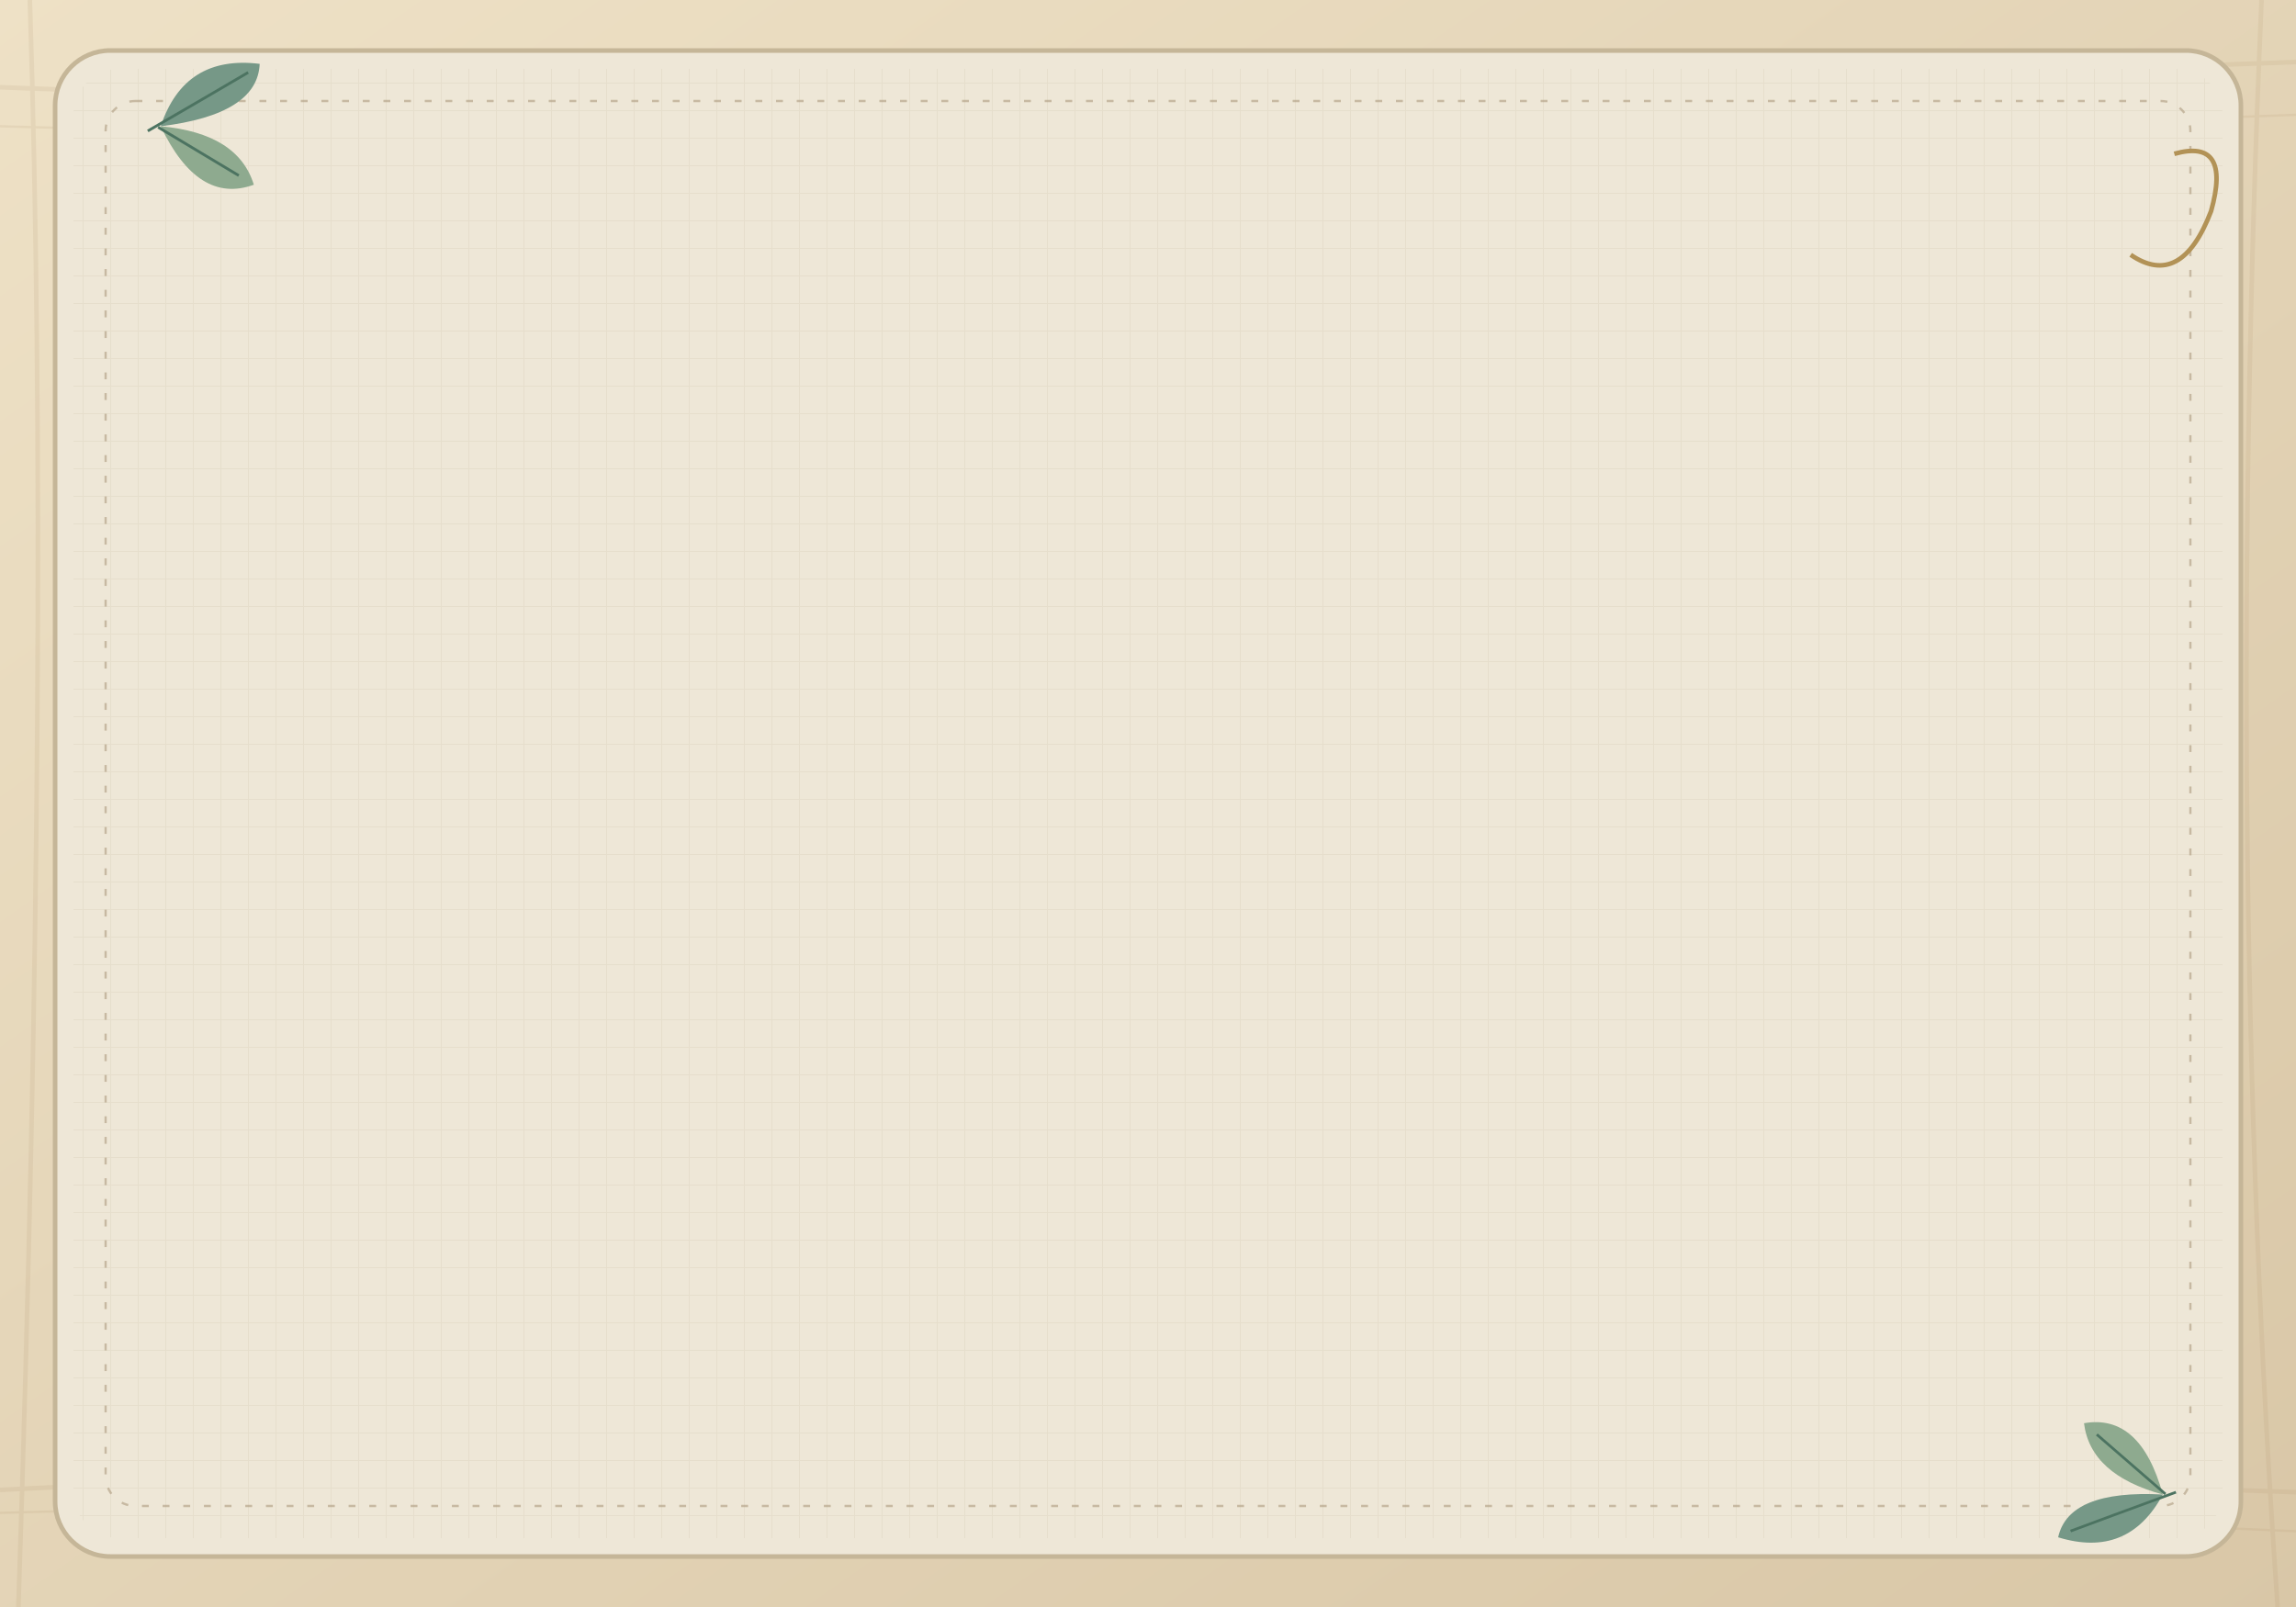
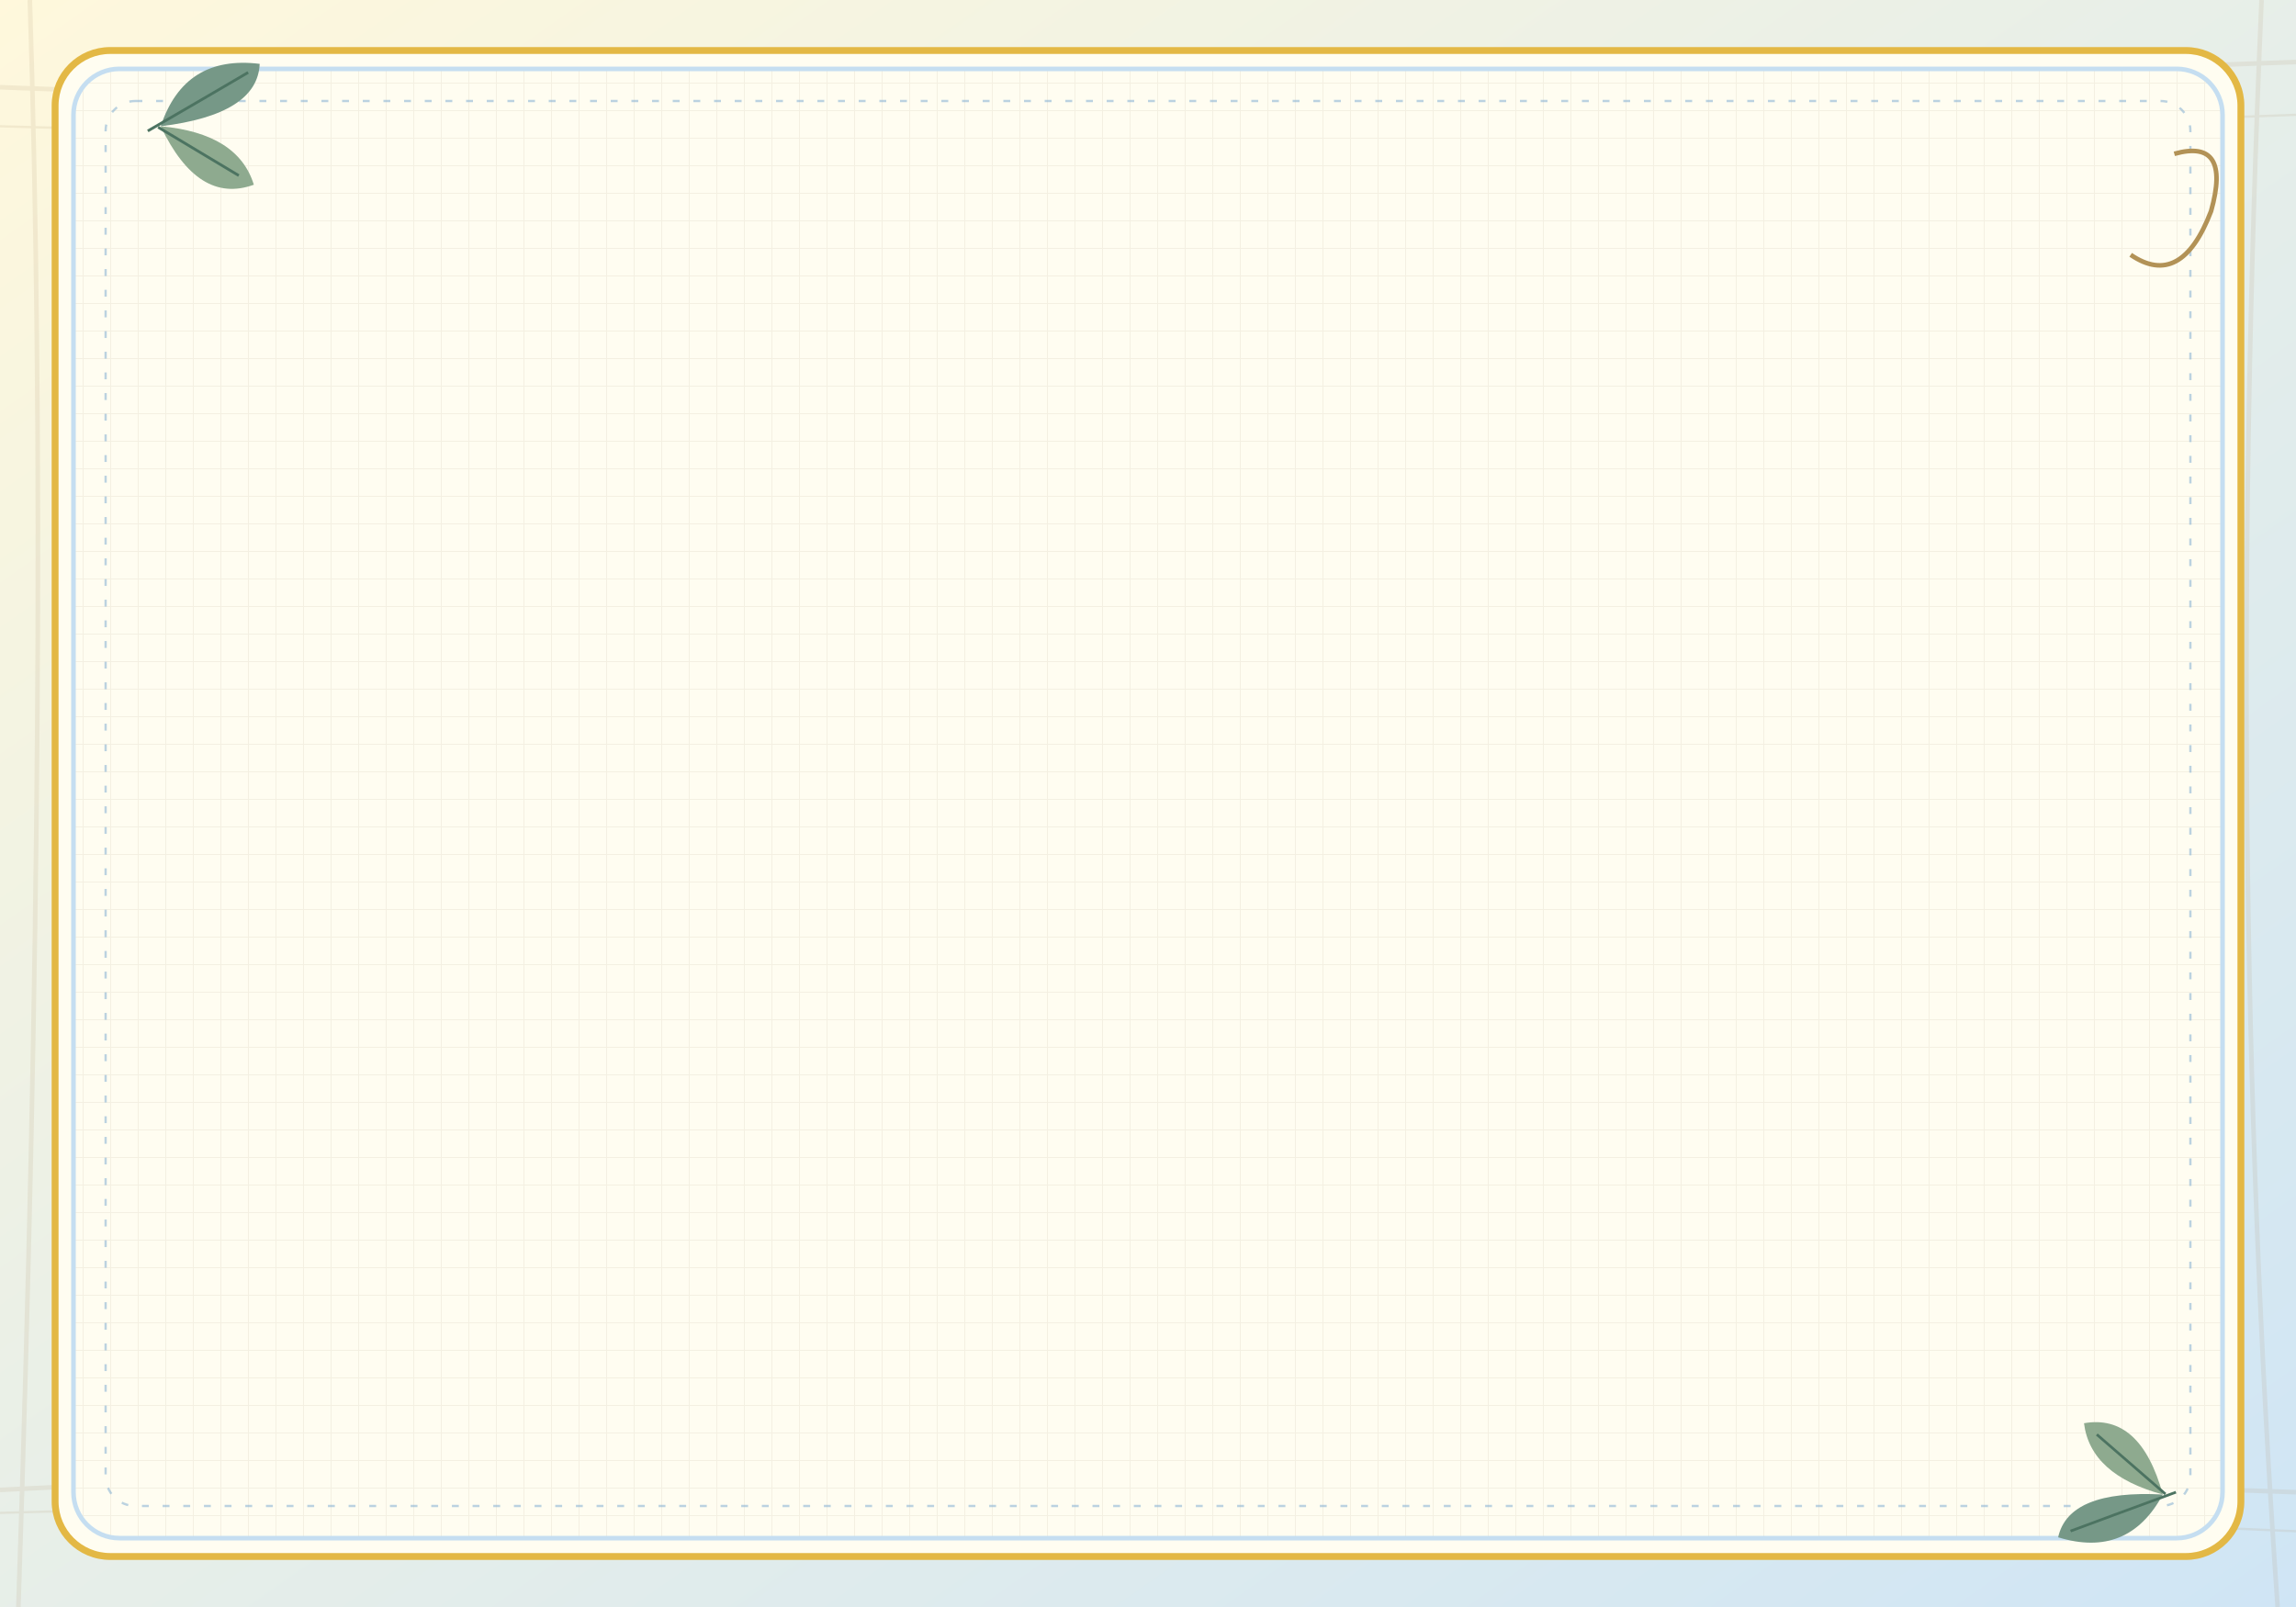
<svg xmlns="http://www.w3.org/2000/svg" width="1000" height="700" viewBox="0 0 1000 700">
  <defs>
    <pattern id="cloth" width="12" height="12" patternUnits="userSpaceOnUse">
      <path d="M0 0H12M0 0V12" stroke="#b5a58b" opacity=".15" stroke-width=".8" />
    </pattern>
    <linearGradient id="wood" x2="1" y2="1">
-       <stop stop-color="#eee1c6" />
-       <stop offset="1" stop-color="#d9c7a7" />
+       <stop stop-color="#fff8dc" />
+       <stop offset="1" stop-color="#cfe5f5" />
    </linearGradient>
  </defs>
  <rect width="1000" height="700" fill="url(#wood)" />
  <g stroke="#a98b63" fill="none" opacity=".13">
    <path d="M0 38Q350 52 1000 27M0 649Q400 628 1000 650M13 0Q22 280 8 700M985 0Q969 370 992 700" stroke-width="2" />
    <path d="M0 55Q500 69 1000 50M0 659Q500 645 1000 667" />
  </g>
-   <rect x="24" y="22" width="952" height="656" rx="24" fill="#eee7d7" stroke="#c5b698" stroke-width="2" />
-   <rect x="32" y="30" width="936" height="640" rx="20" fill="url(#cloth)" />
-   <rect x="46" y="44" width="908" height="612" rx="13" fill="none" stroke="#ad9b7e" stroke-dasharray="3 6" opacity=".6" />
+   <rect x="24" y="22" width="952" height="656" rx="24" fill="#fffdf1" stroke="#e3b845" stroke-width="3" />
+   <rect x="32" y="30" width="936" height="640" rx="20" fill="url(#cloth)" stroke="#c5def1" stroke-width="2" />
+   <rect x="46" y="44" width="908" height="612" rx="13" fill="none" stroke="#83afd1" stroke-dasharray="3 6" opacity=".55" />
  <g transform="translate(70 55) rotate(70) scale(0.6)">
    <path d="M0 0Q-43-34-18-83Q16-69 0 0Z" fill="#769887" />
    <path d="M0 0Q24-51 63-49Q63-6 0 0Z" fill="#8eaa8f" />
    <path d="M0 10Q-10-46-15-73M0 2L53-41" fill="none" stroke="#4c7361" stroke-width="2" />
  </g>
  <g transform="translate(942 651) rotate(-100) scale(0.58)">
    <path d="M0 0Q-43-34-18-83Q16-69 0 0Z" fill="#769887" />
    <path d="M0 0Q24-51 63-49Q63-6 0 0Z" fill="#8eaa8f" />
    <path d="M0 10Q-10-46-15-73M0 2L53-41" fill="none" stroke="#4c7361" stroke-width="2" />
  </g>
  <path d="M947 67Q972 60 963 92Q950 126 928 111" fill="none" stroke="#b29256" stroke-width="2" />
</svg>
